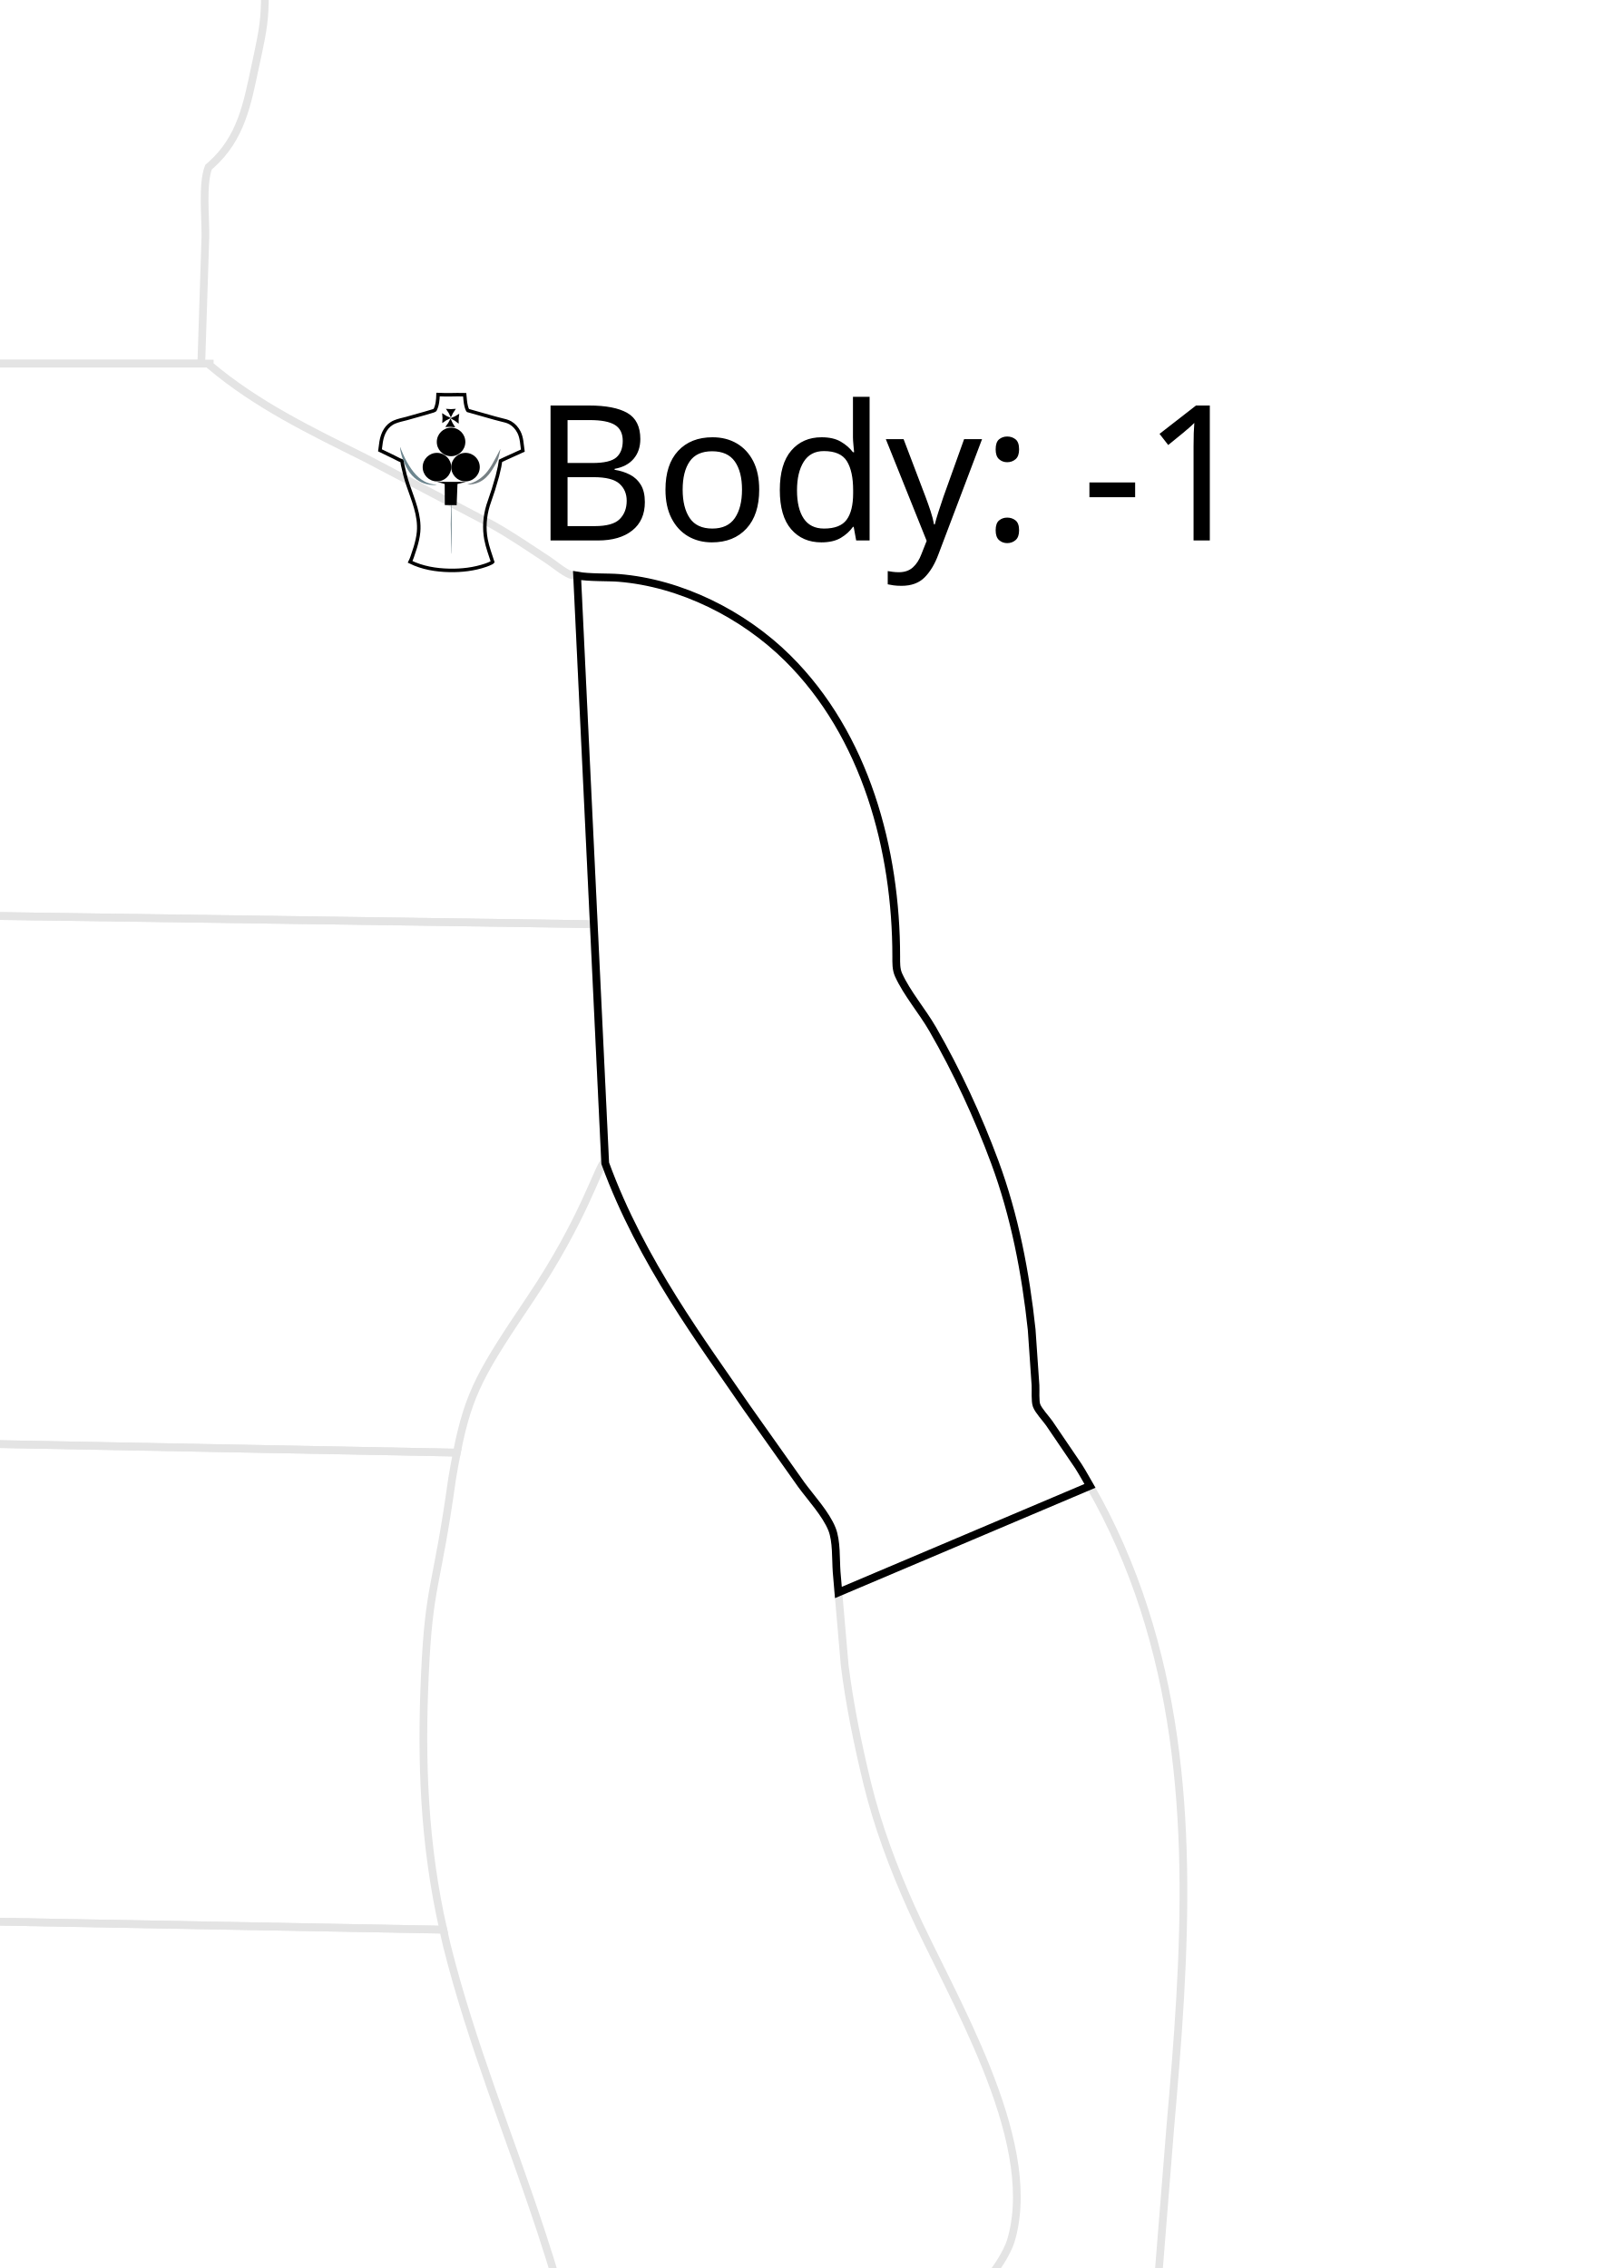
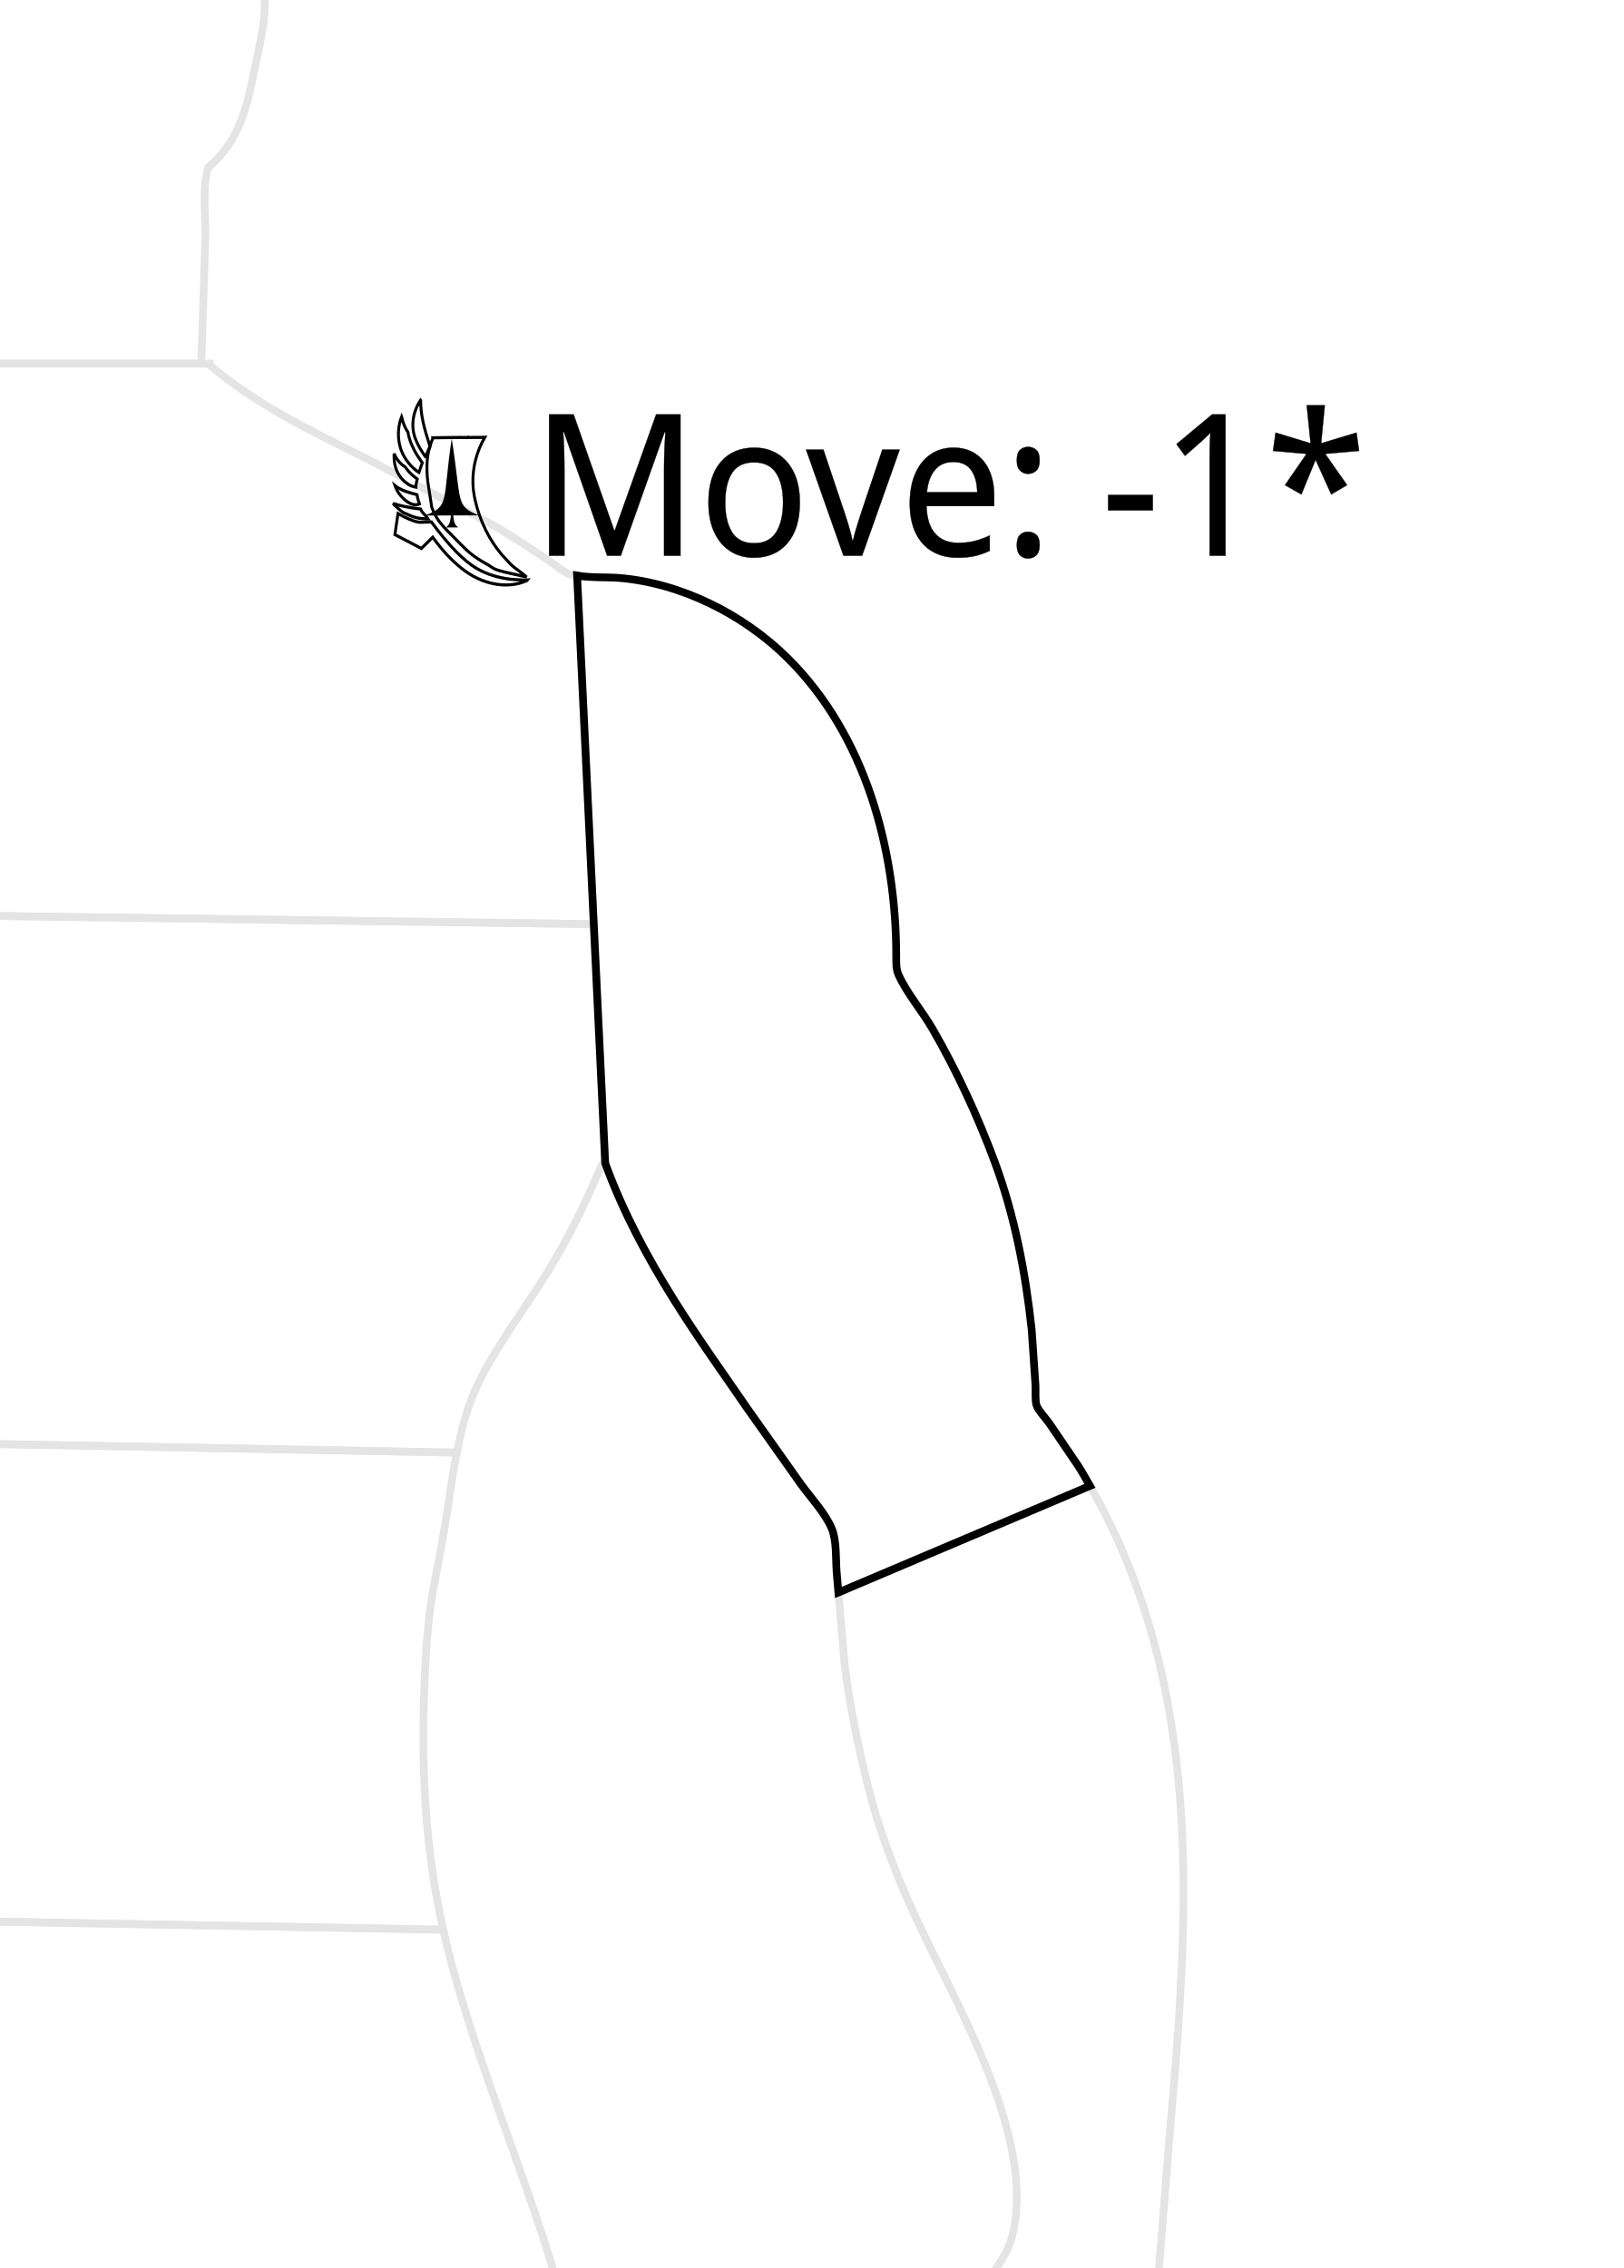
<svg xmlns="http://www.w3.org/2000/svg" width="63mm" height="88mm" viewBox="0 0 63 88" version="1.1" id="svg1" xml:space="preserve">
  <defs id="defs1" />
  <g id="layer1">
    <g id="g1" transform="matrix(0.06087197,0,0,0.06087197,0.03359486,0.544023)">
      <path id="path2" style="fill:none;stroke:#e4e4e4;stroke-width:4.928;stroke-dasharray:none;stroke-opacity:1" d="m 694.153,938.182 -160.341,67.953 4.015,46.41 c 3.112,24.968 8.345,50.366 14.268,74.817 6.587,27.189 16.89,54.652 28.386,80.192 25.318,56.261 80.612,145.502 64.024,209.104 -0.506,1.945 -1.049,3.803 -1.835,5.655 -7.72,18.229 -24.525,32.641 -33.545,50.274 -7.048,13.771 -8.317,29.642 -10.275,44.748 l -6.541,59.923 c -0.72,10.052 -3.091,21.128 -0.691,30.976 l 4.533,4.511 c 7.825,-1.5 15.903,-6.822 21.025,-12.93 3.277,-22.243 5.007,-59.506 24.306,-73.889 2.971,-2.213 3.213,-2.041 6.843,-1.77 10.385,20.453 10.887,45.726 3.864,67.068 -4.599,13.974 -12.331,30.708 -20.787,42.827 -7.552,10.821 -25.9,24.602 -29.465,36.783 -0.6,2.048 -0.037,6.251 -0.042,8.527 4.028,4.789 4.378,5.493 10.383,6.972 41.334,-12.132 95.682,-41.806 116.975,-79.955 6.208,-11.127 9.783,-24.452 11.549,-37.02 l 0.41,-2.72 c 2.01,-14.637 -0.961,-31.443 -2.266,-46.129 -1.918,-21.544 -3.06,-42.752 -2.331,-64.391 l 8.699,-108.664 c 9.675,-110.523 17.938,-223.603 -16.621,-330.871 -8.649,-26.841 -20.286,-53.706 -34.538,-78.4 z" />
      <path id="path3" style="fill:none;stroke:#e4e4e4;stroke-width:4.928;stroke-dasharray:none;stroke-opacity:1" d="m -498.863,1025.368 -171.911,-68.363 c -5.979,12.905 -11.175,26.14 -15.456,39.891 -13.906,44.671 -19.749,91.967 -23.248,138.474 -5.902,78.472 -3.09,156.214 2.763,234.575 l 7.555,78.271 c 1.899,31.412 -5.223,61.253 -5.504,92.237 -0.276,30.315 9.423,61.31 28.299,85.071 20.225,25.458 59.293,53.193 92.043,57.57 2.969,0.398 4.781,0.077 7.555,-0.885 2.367,-4.155 2.382,-4.381 0.993,-8.98 -2.738,-9.079 -12.462,-19.82 -17.657,-27.997 -20.705,-32.598 -37.371,-74.902 -23.96,-113.262 l 4.101,-3.087 c 7.33,2.286 12.477,8.474 15.909,15.153 10.111,19.673 3.102,52.034 22.989,65.255 5.306,0.512 5.572,0.675 10.426,-2.245 9.464,-23.2 4.746,-103.073 -5.137,-126.516 -6.576,-15.596 -18.265,-26.835 -26.486,-41.229 -23.533,-41.204 -11.929,-91.706 4.296,-133.035 24.738,-63.019 64.248,-118.835 82.61,-184.755 8.739,-31.372 8.065,-64.058 9.822,-96.144 z" />
      <path id="path6" style="fill:none;stroke:#e4e4e4;stroke-width:4.928;stroke-dasharray:none;stroke-opacity:1" d="m -316.677,352.856 c -0.102,0.043 -0.223,0.153 -0.324,0.194 -6.52,2.655 -20.807,0.68 -28.407,1.382 -10.377,0.956 -20.784,3.167 -30.782,6.066 -60.998,17.676 -111.752,62.966 -135.323,122.112 -9.231,23.164 -13.795,48.89 -16.837,73.565 l -3.691,43.69 c -0.306,4.009 0.186,12.558 -1.209,16.06 -3.995,10.022 -16.913,22.75 -23.119,32.444 -18.408,28.752 -33.742,59.715 -44.813,92.021 -9.673,28.229 -15.756,57.395 -20.485,86.819 -3.5,21.786 -5.826,44.99 -12.11,66.161 -3.657,12.319 -15.749,24.417 -22.385,35.617 -5.417,9.14 -10.204,18.501 -14.614,28.019 l 171.911,68.363 c 1.399,-25.564 4.306,-50.757 15.002,-74.537 11.46,-25.48 37.335,-46.049 54.332,-68.514 26.027,-34.399 79.087,-104.322 99.9,-144.216 z" />
      <path id="path4" style="fill:none;stroke:#e4e4e4;stroke-width:4.928;stroke-dasharray:none;stroke-opacity:1" d="m 400.993,2205.865 -214.112,3.411 c -0.96,8.767 -1.71,17.585 -2.677,26.27 -4.678,42.038 -9.581,85.486 -5.375,127.768 7.944,79.769 46.373,152.727 62.47,231.251 6.411,31.258 12.092,62.773 13.146,94.763 0.864,26.193 -1.356,53.169 1.036,79.199 1.701,18.527 7.134,36.459 10.037,54.742 2.543,16.008 -3.082,34.888 -6.454,50.706 -6.921,32.423 -14.963,66.471 -15.952,99.706 -0.325,10.943 -0.914,22.414 1.835,33.113 2.126,8.262 5.936,16.162 12.39,21.931 5.463,4.903 12.46,7.533 19.535,9.131 17.866,4.036 38.674,3.112 57.03,3.41 26.742,0.406 54.921,1.764 81.509,-0.971 8.286,-0.84 19.282,-4.503 24.932,-10.922 6.222,-7.069 5.865,-19.242 4.814,-28.127 -4.101,-34.534 -23.64,-60.991 -39.61,-90.596 -19.296,-35.808 -38.827,-81.224 -41.834,-121.853 -1.993,-26.951 -0.183,-55.146 0.863,-82.178 2.562,-66.308 8.08,-136.09 24.522,-200.556 11.785,-46.182 32.706,-93.36 36.092,-141.086 3.839,-54.079 -6.814,-107.863 -24.198,-159.111 z" />
      <path id="path7" style="fill:none;stroke:#e4e4e4;stroke-width:4.928;stroke-dasharray:none;stroke-opacity:1" d="m -146.601,2213.398 -213.788,-9.152 c -14.861,48.989 -25.591,101.344 -22.039,150.778 3.697,51.545 20.94,101.829 32.509,151.966 16.287,70.586 23.969,140.059 27.436,212.298 1.121,23.403 3.292,47.886 1.813,71.234 -1.002,15.846 -5.096,31.811 -11.009,46.518 -11.85,29.497 -27.69,58.81 -41.575,87.467 -13.18,27.222 -28.966,48.933 -31.062,80.624 -0.417,6.338 -0.922,14.31 1.619,20.269 2.901,6.826 9.057,8.983 15.736,11.095 25.588,8.045 140.812,9.145 162.5,-2.936 10.932,-6.094 16.904,-17.154 19.967,-28.882 10.057,-38.434 -3.911,-90.888 -12.002,-128.998 -3.248,-15.277 -7.976,-31.574 -7.21,-47.338 1.073,-21.994 9.367,-43.967 11.117,-66.42 1.961,-25.191 -0.29,-50.965 0.777,-76.264 1.937,-45.883 10.613,-91.998 21.716,-136.445 15.068,-60.322 42.283,-117.913 49.713,-179.941 6.148,-51.361 -1.72,-104.518 -6.217,-155.873 z" />
      <path id="path8" style="fill:none;stroke:#e4e4e4;stroke-width:4.928;stroke-dasharray:none;stroke-opacity:1" d="m 380.594,1550.34 -720.218,-22.082 c -2.619,11.882 -5.421,23.765 -7.512,35.639 -8.118,46.106 -10.508,92.549 -11.656,139.273 -1.029,41.903 -1.122,84.948 2.288,126.732 l 17.01,133.812 c 7.075,42.74 19.091,85.115 16.06,128.933 -1.574,22.744 -13.934,43.903 -21.521,65.125 -5.356,14.984 -10.606,30.559 -15.434,46.475 l 213.788,9.152 c -0.09,-1.024 -0.194,-2.085 -0.281,-3.108 -1.896,-22.292 -4.709,-45.356 -1.878,-67.716 3.218,-25.407 12.186,-51.528 20.464,-75.681 l 32.314,-94.676 58.52,-222.682 c 15.027,-70.056 27.584,-137.784 30.544,-209.536 l 51.591,0.216 2.612,38.164 c 13.917,132.674 48.139,266.37 87.661,393.578 16.498,53.101 41.288,104.93 51.936,159.586 5.003,25.674 2.843,51.779 0,77.731 l 214.112,-3.411 c -5.48,-16.156 -11.557,-32.088 -18.154,-47.662 l -16.254,-37.732 c -2.638,-6.133 -6.743,-13.652 -7.512,-20.183 -2.151,-18.281 1.321,-38.721 4.36,-56.728 l 22.73,-109.009 c 23.707,-129.215 20.037,-257.85 -5.569,-384.21 z" />
      <path id="path9" style="fill:none;stroke:#e4e4e4;stroke-width:4.928;stroke-dasharray:none;stroke-opacity:1" d="m 281.99,1221.067 -513.575,-9.239 c -0.529,3.531 -1.071,6.717 -1.684,8.721 -3.082,10.089 -9.73,20.159 -13.901,30.069 l -36.113,90.92 c -21.936,60.28 -42.391,123.434 -56.34,186.719 l 720.218,22.082 c -9.288,-45.834 -21.28,-91.381 -36.157,-136.531 -19.992,-60.673 -44.554,-120.177 -60.074,-182.251 -0.879,-3.513 -1.584,-6.993 -2.374,-10.491 z" />
      <path id="path10" style="fill:none;stroke:#e4e4e4;stroke-width:4.928;stroke-dasharray:none;stroke-opacity:1" d="m 290.624,916.985 -544.831,-10.167 c 1.471,2.871 2.939,5.741 4.555,8.419 23.32,79.434 27.62,91.923 24.673,176.012 -0.609,17.319 -2.254,91.525 -6.605,120.58 l 513.575,9.239 c -12.289,-54.363 -14.295,-107.073 -11.7,-163.19 2.687,-58.073 7.393,-53.037 17.312,-124.206 1.027,-6.133 2.017,-11.575 3.022,-16.686 z" />
      <path id="path11" style="fill:none;stroke:#e4e4e4;stroke-width:4.928;stroke-dasharray:none;stroke-opacity:1" d="m 377.896,580.157 -701.891,-9.671 -5.634,167.616 c 0.471,-0.902 1.377,-2.195 1.813,-3.065 9.337,18.551 20.717,68.869 33.307,85.481 17.907,23.623 26.231,58.833 40.301,86.301 l 544.831,10.167 c 7.67,-39.002 16.133,-52.242 47.36,-98.821 33.572,-50.077 42.579,-83.13 46.777,-86.733 0.135,0.374 0.295,0.727 0.432,1.101 z" />
      <path id="path12" style="fill:none;stroke:#e4e4e4;stroke-width:4.928;stroke-dasharray:none;stroke-opacity:1" d="m -93.478,222.843 c -0.013,0.032 -0.008,0.317 -0.022,0.345 -52.642,41.285 -113.621,62.564 -171.264,95.194 -11.896,6.734 -23.165,14.376 -34.322,22.255 -5.11,3.609 -11.884,9.774 -17.593,12.218 l -7.318,217.63 701.891,9.671 L 367.276,357.95 c -1.282,-0.234 -3.361,-0.119 -4.274,-0.496 -4.713,-1.95 -10.355,-6.87 -14.722,-9.735 -11.503,-7.549 -22.894,-15.37 -34.905,-22.104 L 232.471,283.09 C 197.511,265.689 163.117,249.181 133.068,223.771 l 0.022,-0.928 z" />
      <path id="path5" style="fill:none;stroke:#000000;stroke-width:4.928;stroke-dasharray:none;stroke-opacity:1" d="m 367.276,357.95 17.916,374.582 c 23.037,63.127 62.793,115.575 89.884,155.29 l 35.164,49.691 c 6.149,8.378 15.654,18.616 19.492,28.256 3.037,7.622 2.364,19.075 2.957,27.263 l 1.122,13.103 160.341,-67.953 c -2.442,-4.231 -4.799,-8.546 -7.404,-12.628 l -18.521,-27.263 c -2.227,-3.153 -6.816,-7.982 -8.073,-11.29 -1.078,-2.839 -0.531,-9.688 -0.712,-12.908 l -2.439,-35.487 c -3.844,-36.117 -10.828,-72.557 -23.464,-106.7 -10.751,-29.039 -24.169,-58.007 -39.632,-84.855 -6.569,-11.401 -16.385,-22.78 -21.715,-34.516 -1.682,-3.7 -1.511,-7.758 -1.511,-11.721 0,-68.206 -19.566,-141.154 -69.313,-190.367 -28.102,-27.796 -67.933,-47.847 -107.606,-51.029 -6.483,-0.522 -18.804,-0.066 -26.486,-1.468 z" />
      <path id="path1" style="fill:none;stroke:#e4e4e4;stroke-width:4.928;stroke-dasharray:none;stroke-opacity:1" d="m 22.903,-243.178 c -5.753,-0.26 -11.726,-0.537 -17.463,0.043 -39.335,4.759 -75.391,19.75 -100.332,51.806 -30.619,39.351 -33.903,114.406 -27.803,162.823 -3.654,3.643 -4.811,1.754 -8.375,3.799 -5.461,3.131 -7.59,11.71 -7.62,17.485 -0.062,12.159 3.113,23.656 5.418,35.487 4.02,20.643 6.718,48.589 23.011,63.657 2.571,2.376 5.73,4.217 8.893,5.677 1.996,12.246 5.872,117.592 2.547,125.242 H 127.747 l 2.612,-80.84 c 0.222,-12.143 -2.21,-33.3 1.986,-44.359 l 1.597,-1.403 c 19.272,-17.216 23.11,-39.035 28.213,-63.074 2.497,-11.758 5.435,-23.825 5.915,-35.854 0.279,-6.934 0.738,-13.509 -3.173,-19.579 -3.036,-2.267 -6.229,-4.414 -8.829,-7.188 3.08,-54.961 4.174,-123.947 -34.516,-167.594 -24.554,-27.699 -61.873,-44.477 -98.648,-46.129 z" />
-       <g id="body" transform="matrix(1.060965,0,0,1.060965,-21.79359,-390.2956)">
-         <path fill="#37b2df" d="m 283.174,596.495 c 7.299,0.332 8.882,-0.08 16.009,0.085 0.242,2.356 0.333,4.672 0.925,6.982 0.218,0.851 0.492,1.774 0.996,2.503 l 16.013,4.536 4.008,1.047 c 1.933,0.467 3.819,0.857 5.563,1.867 2.189,1.268 3.915,3.279 5.064,5.512 1.77,3.44 1.787,7.377 2.351,11.127 l -11.049,5.032 -1.422,0.679 c -0.295,0.127 -0.639,0.22 -0.907,0.392 l -0.593,3.615 -1.32,5.62 -2.388,8.105 -3.209,9.554 c -1.979,6.597 -2.507,13.633 -1.224,20.415 0.878,4.641 2.589,9.067 4.013,13.555 -0.134,0.196 -0.562,0.361 -0.781,0.473 -1.107,0.565 -2.261,1.032 -3.437,1.433 -7.073,2.41 -14.304,3.246 -21.752,3.104 -8.138,-0.155 -16.279,-1.507 -23.636,-5.122 0.496,-0.959 0.879,-2.021 1.256,-3.034 l 1.883,-5.714 c 0.898,-3.037 1.664,-6.128 1.944,-9.29 0.874,-9.877 -3.305,-19.133 -6.39,-28.246 -1.314,-3.882 -2.309,-7.964 -3.197,-11.964 l -0.362,-2.379 c -1.66,-0.599 -3.278,-1.564 -4.87,-2.334 l -8.368,-4.052 0.699,-5.174 c 0.852,-5.063 3.155,-9.801 8.128,-11.877 2.24,-0.936 4.813,-1.442 7.161,-2.062 l 11.297,-3.187 3.341,-0.997 c 0.803,-0.242 1.756,-0.45 2.439,-0.936 1.454,-2.804 1.726,-6.158 1.815,-9.268 z" id="path5-3" style="fill:none;stroke:#000000;stroke-width:2.105;stroke-dasharray:none;stroke-opacity:1" />
-         <path fill="#26A4D4" d="m 291.268,657.488 0.063,0.053 0.044,34.39 -0.081,0.163 c -0.122,-0.926 -0.089,-1.924 -0.114,-2.859 l -0.144,-3.726 -0.24,-11.245 0.221,-8.868 0.148,-5.963 c 0.03,-0.65 -0.015,-1.302 0.103,-1.945 z" id="path6-7" style="fill:#6f838b;fill-opacity:1;stroke-width:0.099;stroke-dasharray:none" />
-         <path fill="#26A4D4" d="m 320.66,629.121 c -0.145,1.182 -0.446,2.365 -0.731,3.52 -0.297,1.198 -0.608,2.456 -1.094,3.594 -0.395,0.925 -0.965,1.82 -1.468,2.692 -1.548,2.682 -3.11,5.227 -5.372,7.381 -3.033,2.888 -6.793,4.309 -10.975,4.213 l -0.067,-0.039 -0.015,-0.076 0.802,-0.219 c 4.454,-1.194 8.319,-3.983 11.147,-7.597 2.007,-2.564 3.572,-5.484 5.088,-8.355 z" id="path7-7" style="fill:#768084;fill-opacity:1;stroke-width:0.124;stroke-dasharray:none" />
-         <path fill="#26A4D4" d="m 260.347,627.909 c 0.258,0.305 0.404,0.991 0.554,1.374 l 1.143,2.734 c 0.814,1.82 1.665,3.626 2.656,5.358 2.929,5.117 6.904,10.401 12.731,12.346 0.867,0.289 1.827,0.546 2.733,0.673 0.78,0.109 1.577,0.128 2.34,0.335 l -1.213,0.088 c -4.541,0.213 -9.084,-1.424 -12.444,-4.475 -3.17,-2.878 -5.158,-6.666 -6.662,-10.62 -0.933,-2.454 -1.715,-5.179 -1.837,-7.813 z" id="path8-0" style="fill:#6c858e;fill-opacity:1;stroke-width:0.121" />
-         <text xml:space="preserve" style="font-style:normal;font-variant:normal;font-weight:normal;font-stretch:normal;font-size:113.547px;font-family:Amiri;-inkscape-font-specification:'Amiri, Normal';font-variant-ligatures:normal;font-variant-caps:normal;font-variant-numeric:normal;font-variant-east-asian:normal;fill:#000000;fill-opacity:1;stroke:none;stroke-width:0.215;stroke-dasharray:none;stroke-opacity:1;paint-order:markers fill stroke" x="339.742" y="684.152" id="text1">
-           <tspan id="tspan1" x="339.742" y="684.152" style="stroke-width:0.215;stroke:none">Body: -1</tspan>
-         </text>
-         <path id="rect1" d="m 282.505,648.92 h 17.614 l -5.266,1.301 -0.493,12.724 -7.113,-0.065 -0.083,-12.659 z" style="stroke-width:2.537" />
-         <path style="fill:#000000;fill-opacity:1;stroke-width:2.11" id="path2-6-0" d="m 299.569,625.187 a 8.572,8.572 0 0 1 -8.745,8.337 8.572,8.572 0 0 1 -8.396,-8.688 8.572,8.572 0 0 1 8.63,-8.455 8.572,8.572 0 0 1 8.514,8.572" />
-         <path style="fill:#000000;fill-opacity:1;stroke-width:2.11" id="path2-6-0-7" d="m 291.087,640.324 a 8.572,8.572 0 0 1 -8.745,8.337 8.572,8.572 0 0 1 -8.396,-8.688 8.572,8.572 0 0 1 8.63,-8.455 8.572,8.572 0 0 1 8.514,8.572" />
-         <path style="fill:#000000;fill-opacity:1;stroke-width:2.11" id="path2-6-0-9" d="m 308.235,640.324 a 8.572,8.572 0 0 1 -8.745,8.337 8.572,8.572 0 0 1 -8.396,-8.688 8.572,8.572 0 0 1 8.63,-8.455 8.572,8.572 0 0 1 8.514,8.572" />
-         <path style="fill:#000000" id="path1-99" d="m -4.268,6.022 -0.291,-0.592 -0.367,-0.548 0.658,0.044 0.658,-0.044 -0.367,0.548 z" transform="matrix(4.546602,0,0,4.546602,310.2906,582.8579)" />
-         <path style="fill:#000000" id="path1-7" d="m -4.268,6.022 -0.291,-0.592 -0.367,-0.548 0.658,0.044 0.658,-0.044 -0.367,0.548 z" transform="matrix(2.141025,4.010935,-4.010935,2.141025,320.8208,620.1935)" />
-         <path style="fill:#000000" id="path1-9" d="m -4.268,6.022 -0.291,-0.592 -0.367,-0.548 0.658,0.044 0.658,-0.044 -0.367,0.548 z" transform="matrix(-0.05177666,-4.546308,4.546308,-0.05177666,263.2451,591.4883)" />
-         <path style="fill:#000000" id="path1-5" d="m -4.268,6.022 -0.291,-0.592 -0.367,-0.548 0.658,0.044 0.658,-0.044 -0.367,0.548 z" transform="matrix(-0.2665554,4.538782,-4.538782,-0.2665554,316.7785,631.6868)" />
-       </g>
+     </g>
+     <g id="move" transform="matrix(0.04824098,0,0,0.05181757,-4.138004,-18.78123)">
+       <text xml:space="preserve" style="font-style:normal;font-variant:normal;font-weight:normal;font-stretch:normal;font-size:148.144px;font-family:Amiri;-inkscape-font-specification:'Amiri, Normal';font-variant-ligatures:normal;font-variant-caps:normal;font-variant-numeric:normal;font-variant-east-asian:normal;fill:#000000;fill-opacity:1;stroke:#000000;stroke-width:0.269;stroke-dasharray:none;stroke-opacity:1;paint-order:markers fill stroke" x="513.048" y="778.57" id="text1-5">
+         <tspan id="tspan1-1" x="513.048" y="778.57">Move: -1*</tspan>
+       </text>
+       <path fill="#fefefe" d="m 423.873,743.606 0.215,0.052 c 1.717,3.764 3.491,3.705 5.984,7.351 -7.824,-0.108 -11.699,-1.089 -18.762,-4.294 -1.35,-0.088 -4.757,-3.114 -5.452,-3.667 -1.445,-1.149 -2.731,-2.338 -3.987,-3.591 2.823,0.888 5.738,1.529 8.606,2.108 4.476,0.905 8.943,1.616 13.396,2.039 z" id="path2-5" style="stroke:#000000;stroke-width:2.323;stroke-dasharray:none;stroke-opacity:1" />
+       <path fill="#fefefe" d="m 420.731,732.749 c 0.166,0.038 0.323,0.061 0.475,0.142 0.191,1.493 0.484,2.94 1.014,4.351 l 0.691,1.649 c 0.113,0.255 0.313,0.591 0.351,0.864 -3.386,1.319 -5.886,0.538 -8.868,-0.963 -4.842,-2.846 -9.025,-7.426 -10.994,-12.727 3.752,2.838 8.24,4.3 12.727,5.528 z" id="path3-1" style="stroke:#000000;stroke-width:2.323;stroke-dasharray:none;stroke-opacity:1" />
+       <path fill="#fefefe" d="m 419.637,727.111 c -0.99,-0.261 -2.013,-0.437 -2.979,-0.782 -0.853,-0.305 -1.722,-0.794 -2.503,-1.256 -2.165,-1.282 -4.133,-2.889 -5.794,-4.783 -4.413,-5.03 -6.035,-11.581 -5.605,-18.151 1.442,3.246 3.568,6.09 6.398,8.271 l 1.58,1.107 c 0.281,0.181 0.704,0.349 0.933,0.586 0.211,0.217 0.386,0.488 0.574,0.726 l 1.382,1.693 c 2.209,2.468 4.802,4.731 7.625,6.468 l 0.129,0.137 c -0.621,1.976 -1.042,4.007 -1.059,6.084 z" id="path6-0" style="stroke:#000000;stroke-width:2.323;stroke-dasharray:none;stroke-opacity:1" />
+       <path fill="#fefefe" d="m 422.504,716.15 c -6.063,-3.906 -11.274,-9.81 -14.036,-16.501 -0.436,-1.057 -0.752,-2.152 -1.06,-3.251 -2.01,-7.163 -1.476,-15.122 1.382,-21.987 0.289,0.725 0.421,1.572 0.625,2.33 0.358,1.331 0.799,2.607 1.357,3.867 0.472,1.066 0.983,2.142 1.582,3.141 l 0.903,1.405 c 0.187,0.274 0.507,0.622 0.609,0.937 0.213,0.659 0.262,1.408 0.428,2.084 0.334,1.363 0.782,2.711 1.238,4.038 0.46,1.338 1.063,2.615 1.672,3.889 l 1.492,2.998 c 1.872,3.38 4.152,6.55 6.511,9.603 l 0.235,0.309 c -0.052,0.335 -0.273,0.71 -0.41,1.024 l -0.668,1.64 -1.608,4.551 z" id="path8-6" style="stroke:#000000;stroke-width:2.323;stroke-dasharray:none;stroke-opacity:1" />
+       <path fill="#fefefe" d="m 427.829,704.305 c -1.488,-2.031 -2.998,-4.051 -4.324,-6.194 -0.966,-1.56 -1.794,-3.16 -2.595,-4.807 -1.111,-2.285 -2.104,-4.78 -2.558,-7.292 -0.246,-1.364 -0.453,-2.726 -0.514,-4.112 -0.243,-5.541 1.194,-11.19 3.828,-16.054 0.724,-1.336 1.553,-2.585 2.42,-3.83 0.042,0.042 0.024,0.319 0.025,0.394 0.021,2.542 0.124,5.044 0.425,7.57 0.697,5.855 2.16,11.482 3.875,17.11 l 3.275,9.768 c -0.125,0.387 -0.415,0.759 -0.617,1.114 l -0.731,1.395 -2.321,4.994 -0.078,0.039 z" id="path9-2" style="stroke:#000000;stroke-width:2.323;stroke-dasharray:none;stroke-opacity:1" />
+       <path fill="#0f0f0f" d="m 432.787,753.315 c 6.288,7.956 12.853,15.648 20.257,22.595 5.032,4.721 10.495,9.174 16.603,12.438 7.935,4.24 17.117,6.685 26.016,7.743 2.479,0.295 4.967,0.375 7.457,0.51 2.296,0.124 4.634,0.351 6.931,0.158 -0.311,0.391 -0.977,0.557 -1.448,0.751 -3.404,1.404 -7.022,2.249 -10.678,2.664 -10.794,1.226 -22.094,-1.388 -31.676,-6.364 -4.335,-2.251 -8.338,-5 -12.15,-8.043 -5.946,-4.746 -11.374,-10.21 -16.253,-16.04 l -4.063,-5.012 -9.089,8.41 -21.316,-10.38 2.497,-15.708 c 0.381,0.21 0.77,0.46 1.184,0.598 2.325,1.188 4.665,2.355 7.114,3.269 5.938,2.216 7.446,2.963 13.741,2.459 z" id="path10-3" style="fill:none;fill-opacity:1;stroke:#000000;stroke-width:2.323;stroke-dasharray:none;stroke-opacity:1" />
+       <path fill="#dc9308" d="m 463.029,689.969 0.144,0.035 c 0.491,0.112 1.149,0.031 1.656,0.022 l 3.584,-0.053 c 2.394,-0.024 4.869,0.11 7.25,-0.043 -6.32,10.208 -9.878,22.14 -9.546,34.177 0.117,4.256 0.747,8.397 1.722,12.534 3.771,16.005 11.619,30.258 21.336,40.949 12.101,12.64 8.483,7.78 20.175,16.948 -17.324,-3.715 -21.55,-4.231 -26.352,-6.332 -9.9,-6.188 -14.978,-6.891 -26.9,-18.414 -12.794,-12.366 -18.294,-15.795 -23.009,-27.194 l -3.257,-19.425 c -2.882,-22.766 4.419,-31.58 4.036,-32.915 l 21.282,-0.262 5.321,0.06 c 0.852,-0.008 1.713,0.02 2.559,-0.084 z" id="path11-9" style="fill:none;stroke:#000000;stroke-width:2.323;stroke-dasharray:none;stroke-opacity:1" />
+       <path id="path2-8" d="m 427.402,748.513 c 20.365,-7.374 13.984,-9.568 21.663,-57.743 8.141,47.726 2.643,50.646 21.892,57.542 z" style="stroke-width:10.69" />
+       <path id="path2-0" d="m 444.385,757.44 c 4.117,-2.611 3.852,-6.32 4.96,-20.181 1.208,13.97 0.838,17.622 5.012,20.11 z" style="stroke-width:3.024" />
    </g>
  </g>
</svg>
